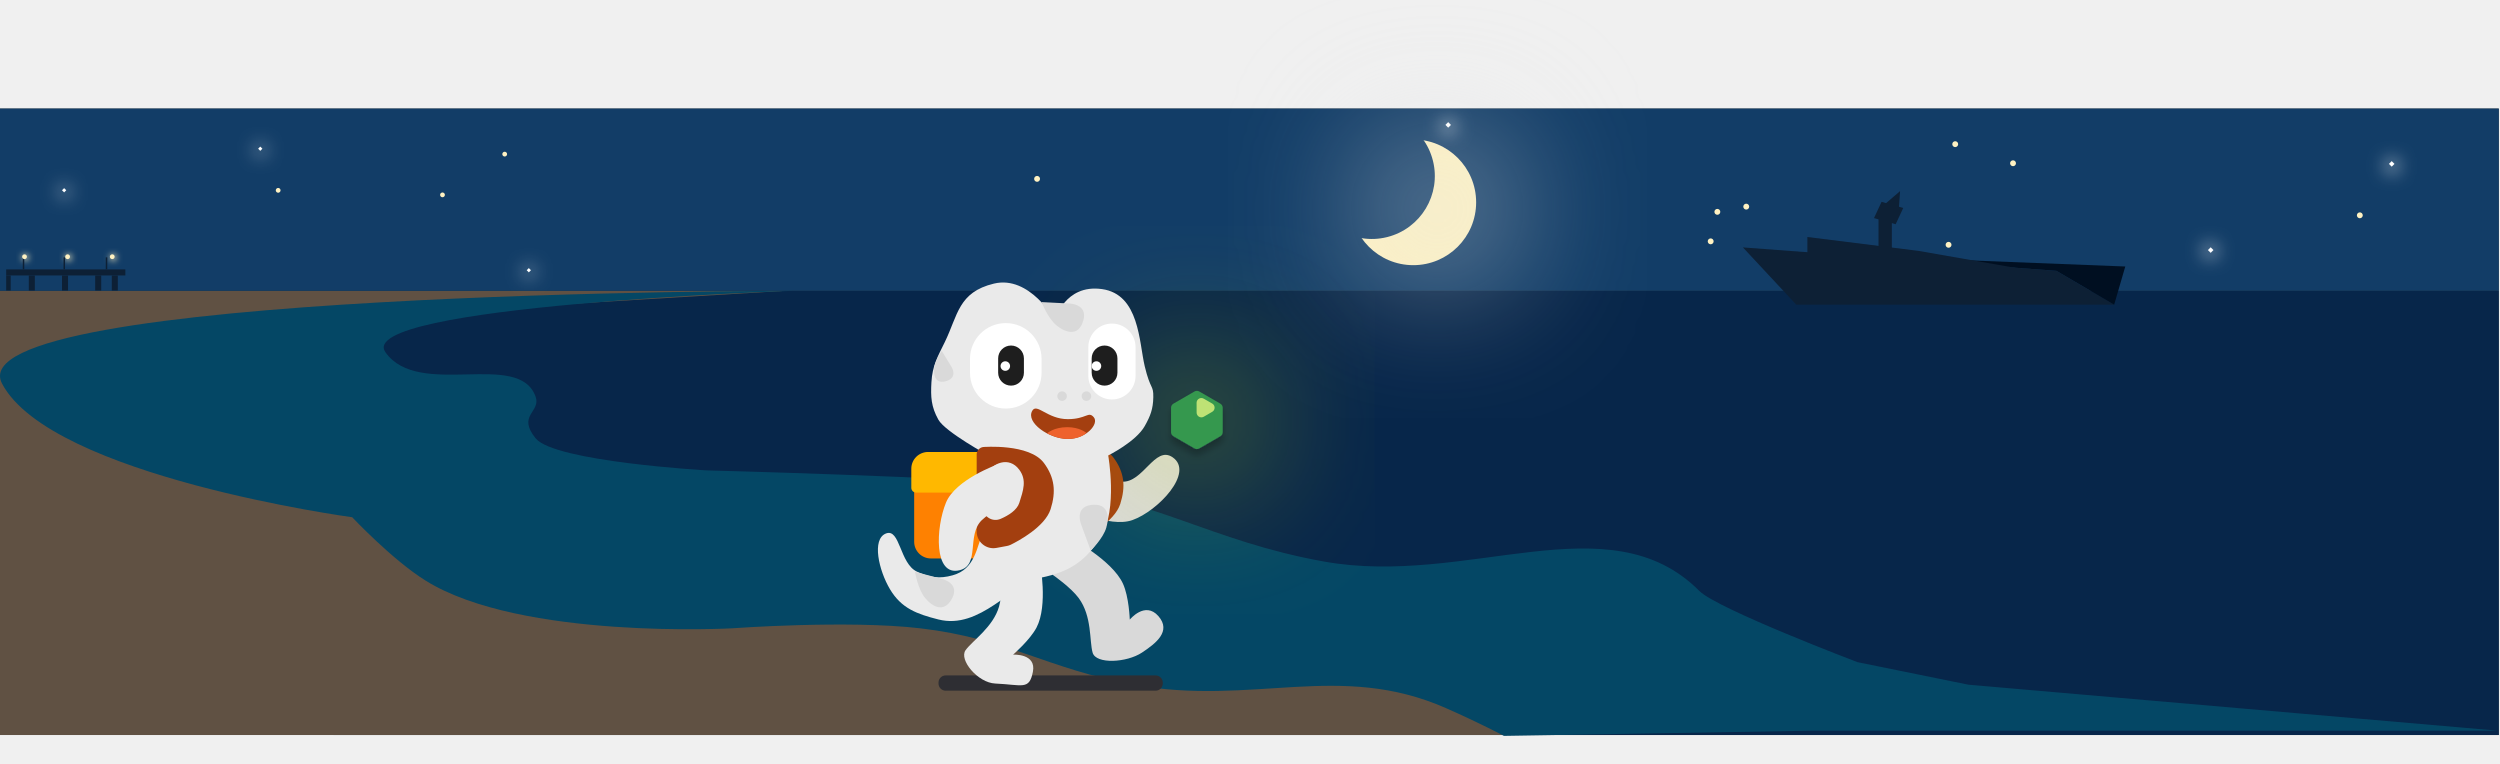
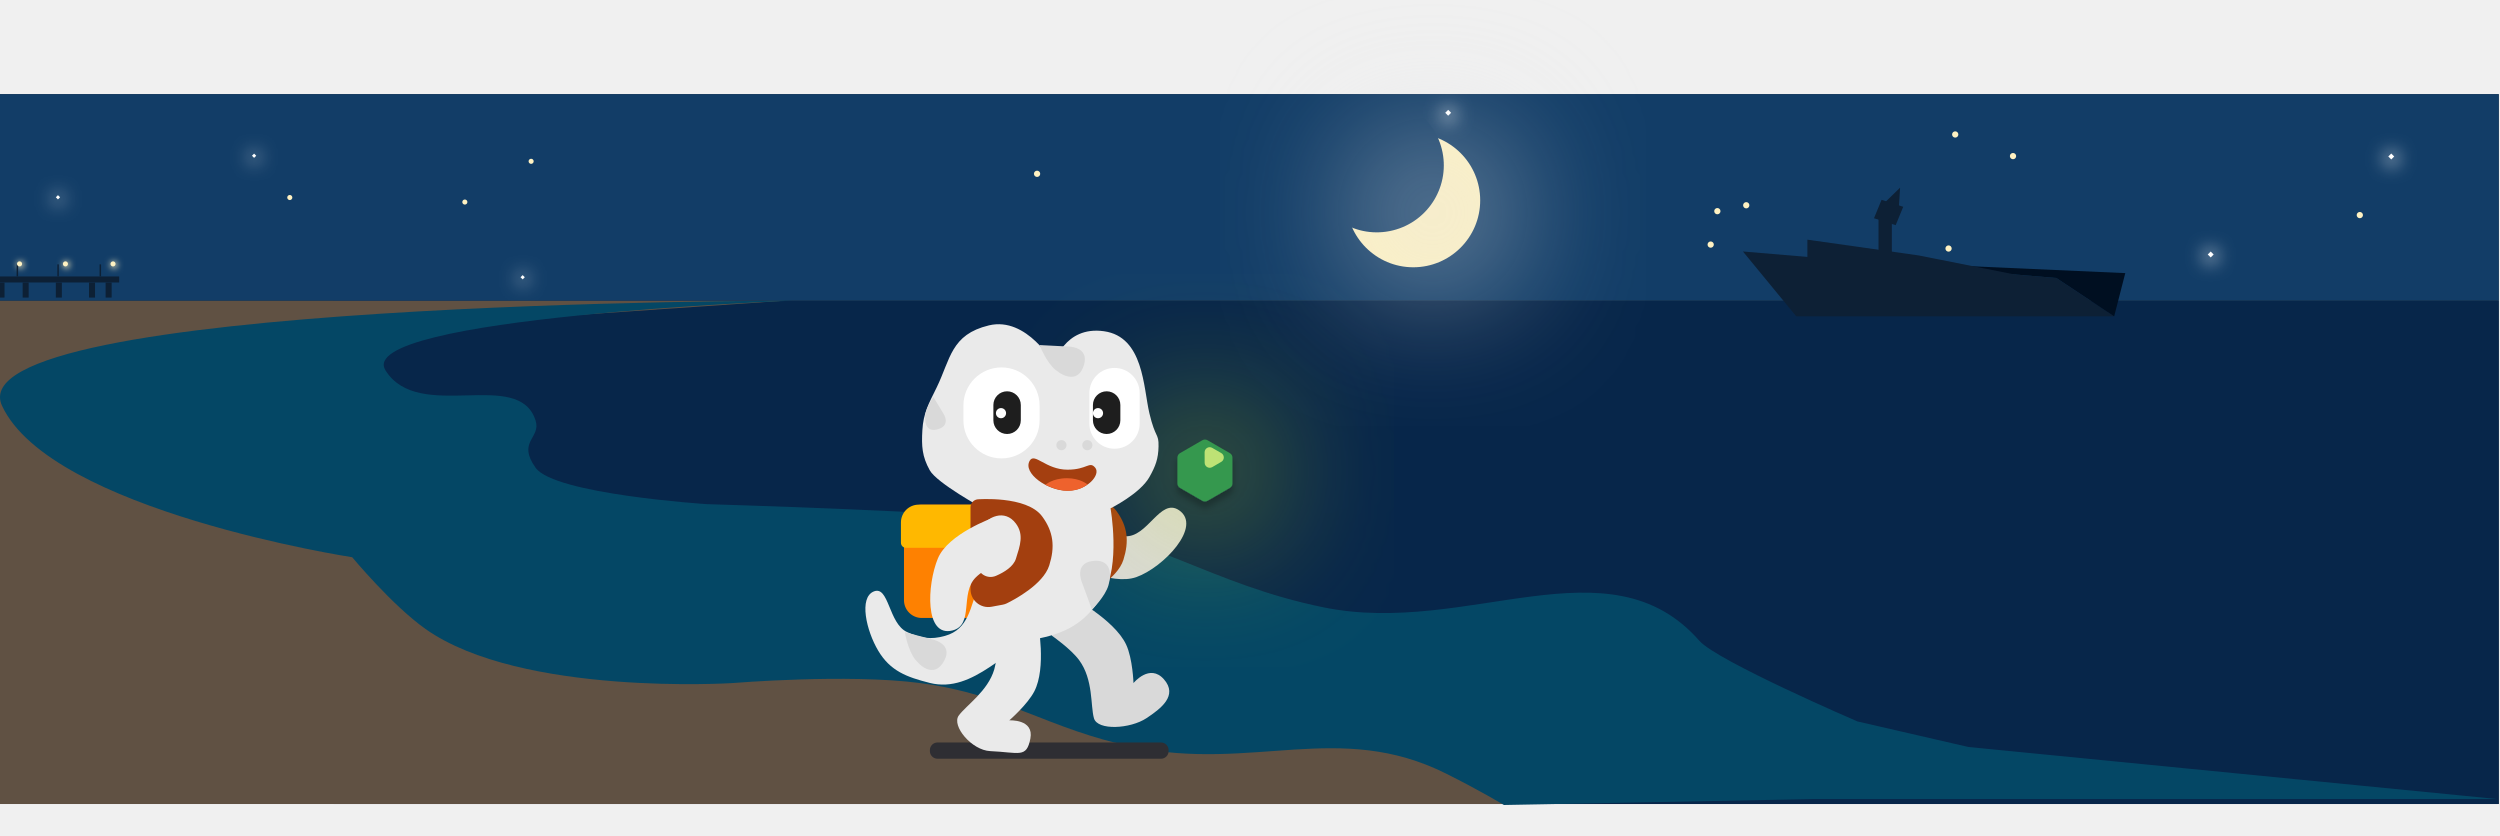
- <svg xmlns="http://www.w3.org/2000/svg" width="1657" height="506" viewBox="0 0 1657 506" fill="none">
-   <rect x="720.477" y="451.572" width="215.231" height="16" rx="8" fill="#F7F7F7" />
-   <rect y="71.975" width="1656.18" height="415.196" fill="#21282C" />
-   <rect x="221.02" y="192.738" width="1435.16" height="294.432" fill="#07264A" />
-   <path d="M0 192.738H520.873L235.756 209.99L291.011 310.626L1013.01 453.817L996.067 487.171H0V192.738Z" fill="#605143" />
-   <rect y="71.975" width="1656.18" height="120.763" fill="#123D67" />
+ <svg xmlns="http://www.w3.org/2000/svg" width="1657" height="554" viewBox="0 0 1657 554" fill="none">
+   <rect x="720.477" y="492.561" width="215.231" height="18.131" rx="9.065" fill="#F7F7F7" />
+   <rect y="62.41" width="1656.18" height="470.488" fill="#21282C" />
+   <rect x="221.02" y="199.258" width="1435.16" height="333.642" fill="#07264A" />
+   <path d="M0 199.258H520.873L235.756 218.807L291.011 332.845L1013.01 495.105L996.067 532.9H0V199.258Z" fill="#605143" />
+   <rect y="62.41" width="1656.18" height="136.845" fill="#123D67" />
  <g clip-path="url(#clip0_760_2776)">
-     <circle cx="334.516" cy="102.158" r="1.586" fill="#FFF2C2" />
-     <circle cx="184.371" cy="126.158" r="1.586" fill="#FFF2C2" />
+     <circle cx="352.032" cy="106.916" r="1.69" fill="#FFF2C2" />
+     <circle cx="192.069" cy="130.916" r="1.69" fill="#FFF2C2" />
    <g filter="url(#filter0_f_760_2776)">
-       <rect x="169.092" y="99.572" width="5" height="5" transform="rotate(-45 169.092 99.5723)" fill="white" />
+       <rect x="165" y="104.227" width="5" height="5" transform="rotate(-45 165 104.227)" fill="white" />
    </g>
-     <rect x="171.092" y="98.572" width="2" height="2" transform="rotate(-45 171.092 98.5723)" fill="white" />
+     <rect x="167" y="103.227" width="2" height="2" transform="rotate(-45 167 103.227)" fill="white" />
    <g filter="url(#filter1_f_760_2776)">
-       <rect x="39.092" y="127.107" width="5" height="5" transform="rotate(-45 39.0918 127.107)" fill="white" />
+       <rect x="35" y="131.762" width="5" height="5" transform="rotate(-45 35 131.762)" fill="white" />
    </g>
-     <rect x="41.092" y="126.107" width="2" height="2" transform="rotate(-45 41.0918 126.107)" fill="white" />
+     <rect x="37" y="130.762" width="2" height="2" transform="rotate(-45 37 130.762)" fill="white" />
    <g filter="url(#filter2_f_760_2776)">
-       <rect x="347.092" y="180.107" width="5" height="5" transform="rotate(-45 347.092 180.107)" fill="white" />
+       <rect x="343" y="184.762" width="5" height="5" transform="rotate(-45 343 184.762)" fill="white" />
    </g>
-     <rect x="349.092" y="179.107" width="2" height="2" transform="rotate(-45 349.092 179.107)" fill="white" />
-     <circle cx="293.279" cy="129.158" r="1.586" fill="#FFF2C2" />
-     <rect x="3.092" y="178.572" width="80" height="4" fill="#0D2035" />
-     <rect x="45.092" y="182.572" width="10" height="4" transform="rotate(90 45.0918 182.572)" fill="#0D2035" />
-     <rect x="78.092" y="182.572" width="10" height="4" transform="rotate(90 78.0918 182.572)" fill="#0D2035" />
-     <rect x="67.092" y="182.572" width="10" height="4" transform="rotate(90 67.0918 182.572)" fill="#0D2035" />
-     <rect x="23.092" y="182.572" width="10" height="4" transform="rotate(90 23.0918 182.572)" fill="#0D2035" />
-     <rect x="7.092" y="182.572" width="10" height="4" transform="rotate(90 7.0918 182.572)" fill="#0D2035" />
+     <rect x="345" y="183.762" width="2" height="2" transform="rotate(-45 345 183.762)" fill="white" />
+     <circle cx="308.098" cy="133.916" r="1.69" fill="#FFF2C2" />
+     <rect x="-1" y="183.227" width="80" height="4" fill="#0D2035" />
+     <rect x="41" y="187.227" width="10" height="4" transform="rotate(90 41 187.227)" fill="#0D2035" />
+     <rect x="74" y="187.227" width="10" height="4" transform="rotate(90 74 187.227)" fill="#0D2035" />
+     <rect x="63" y="187.227" width="10" height="4" transform="rotate(90 63 187.227)" fill="#0D2035" />
+     <rect x="19" y="187.227" width="10" height="4" transform="rotate(90 19 187.227)" fill="#0D2035" />
+     <rect x="3" y="187.227" width="10" height="4" transform="rotate(90 3 187.227)" fill="#0D2035" />
    <g filter="url(#filter3_f_760_2776)">
-       <circle cx="45.33" cy="170.687" r="2.115" fill="#FFF2C2" />
+       <circle cx="43.935" cy="175.48" r="2.253" fill="#FFF2C2" />
    </g>
-     <rect x="43.092" y="170.572" width="8" height="1" transform="rotate(90 43.0918 170.572)" fill="#0D2035" />
-     <circle cx="44.801" cy="170.158" r="1.586" fill="#FFF2C2" />
+     <rect x="39" y="175.227" width="8" height="1" transform="rotate(90 39 175.227)" fill="#0D2035" />
+     <circle cx="43.371" cy="174.916" r="1.69" fill="#FFF2C2" />
    <g filter="url(#filter4_f_760_2776)">
-       <circle cx="16.781" cy="170.687" r="2.115" fill="#FFF2C2" />
+       <circle cx="13.519" cy="175.48" r="2.253" fill="#FFF2C2" />
    </g>
-     <rect x="16.092" y="170.572" width="8" height="1" transform="rotate(90 16.0918 170.572)" fill="#0D2035" />
-     <circle cx="16.252" cy="170.158" r="1.586" fill="#FFF2C2" />
+     <rect x="12" y="175.227" width="8" height="1" transform="rotate(90 12 175.227)" fill="#0D2035" />
+     <circle cx="12.955" cy="174.916" r="1.69" fill="#FFF2C2" />
    <g filter="url(#filter5_f_760_2776)">
-       <circle cx="74.935" cy="170.687" r="2.115" fill="#FFF2C2" />
+       <circle cx="75.476" cy="175.48" r="2.253" fill="#FFF2C2" />
    </g>
-     <rect x="71.092" y="170.572" width="8" height="1" transform="rotate(90 71.0918 170.572)" fill="#0D2035" />
-     <circle cx="74.406" cy="170.158" r="1.586" fill="#FFF2C2" />
+     <rect x="67" y="175.227" width="8" height="1" transform="rotate(90 67 175.227)" fill="#0D2035" />
+     <circle cx="74.912" cy="174.916" r="1.69" fill="#FFF2C2" />
  </g>
  <g filter="url(#filter6_f_760_2776)">
-     <rect x="1460.21" y="166.363" width="6.509" height="6.509" transform="rotate(-45 1460.21 166.363)" fill="white" />
+     <rect x="1460.21" y="169.686" width="6.929" height="6.929" transform="rotate(-45 1460.21 169.686)" fill="white" />
  </g>
-   <rect x="1463.4" y="165.75" width="2.604" height="2.604" transform="rotate(-45 1463.4 165.75)" fill="white" />
+   <rect x="1463.29" y="168.674" width="2.772" height="2.772" transform="rotate(-45 1463.29 168.674)" fill="white" />
  <g filter="url(#filter7_f_760_2776)">
-     <rect x="1580.78" y="109.932" width="6.509" height="6.509" transform="rotate(-45 1580.78 109.932)" fill="white" />
+     <rect x="1580.18" y="105.107" width="6.929" height="6.929" transform="rotate(-45 1580.18 105.107)" fill="white" />
  </g>
-   <rect x="1583.38" y="108.627" width="2.604" height="2.604" transform="rotate(-45 1583.38 108.627)" fill="white" />
+   <rect x="1582.96" y="103.719" width="2.772" height="2.772" transform="rotate(-45 1582.96 103.719)" fill="white" />
  <g filter="url(#filter8_f_760_2776)">
-     <rect x="955.416" y="84.092" width="6.509" height="6.509" transform="rotate(-45 955.416 84.0918)" fill="white" />
+     <rect x="955.119" y="76.143" width="6.929" height="6.929" transform="rotate(-45 955.119 76.1426)" fill="white" />
  </g>
-   <rect x="958.02" y="82.789" width="2.604" height="2.604" transform="rotate(-45 958.02 82.7891)" fill="white" />
-   <ellipse cx="1564.09" cy="142.709" rx="1.953" ry="1.953" fill="#FFF2C2" />
-   <ellipse cx="1291.5" cy="162.259" rx="1.953" ry="1.953" fill="#FFF2C2" />
-   <ellipse cx="1334.23" cy="108.205" rx="1.953" ry="1.953" fill="#FFF2C2" />
-   <ellipse cx="1295.92" cy="95.552" rx="1.953" ry="1.953" fill="#FFF2C2" />
-   <ellipse cx="1157.41" cy="136.957" rx="1.953" ry="1.953" fill="#FFF2C2" />
-   <ellipse cx="1138.26" cy="140.408" rx="1.953" ry="1.953" fill="#FFF2C2" />
-   <ellipse cx="917.236" cy="133.507" rx="1.953" ry="1.953" fill="#FFF2C2" />
-   <ellipse cx="1133.84" cy="159.961" rx="1.953" ry="1.953" fill="#FFF2C2" />
-   <ellipse cx="936.728" cy="134.097" rx="41.658" ry="41.657" fill="#FFF2C2" />
-   <ellipse cx="909.27" cy="116.664" rx="41.725" ry="41.725" transform="rotate(-103.971 909.27 116.664)" fill="#123D67" />
+   <rect x="957.891" y="74.756" width="2.772" height="2.772" transform="rotate(-45 957.891 74.7559)" fill="white" />
+   <circle cx="1564.09" cy="142.565" r="2.079" fill="#FFF2C2" />
+   <circle cx="1291.5" cy="164.719" r="2.079" fill="#FFF2C2" />
+   <circle cx="1334.23" cy="103.465" r="2.079" fill="#FFF2C2" />
+   <circle cx="1295.92" cy="89.129" r="2.079" fill="#FFF2C2" />
+   <circle cx="1157.41" cy="136.047" r="2.079" fill="#FFF2C2" />
+   <circle cx="1138.26" cy="139.958" r="2.079" fill="#FFF2C2" />
+   <circle cx="917.235" cy="132.139" r="2.079" fill="#FFF2C2" />
+   <circle cx="1133.84" cy="162.116" r="2.079" fill="#FFF2C2" />
+   <circle cx="936.727" cy="132.806" r="44.345" fill="#FFF2C2" />
+   <ellipse cx="912.533" cy="109.578" rx="44.417" ry="44.417" transform="rotate(-103.971 912.533 109.578)" fill="#123D67" />
  <g filter="url(#filter9_f_760_2776)">
-     <ellipse cx="952.581" cy="138.423" rx="38.414" ry="38.414" transform="rotate(-103.971 952.581 138.423)" fill="#DFE2E6" fill-opacity="0.92" />
+     <ellipse cx="949.581" cy="140.902" rx="40.892" ry="40.892" transform="rotate(-103.971 949.581 140.902)" fill="#DFE2E6" fill-opacity="0.92" />
  </g>
-   <ellipse cx="687.375" cy="118.556" rx="1.953" ry="1.953" fill="#FFF2C2" />
-   <path d="M1155.2 163.984L1362.96 179.511L1401.27 201.939H1190.56L1155.2 163.984Z" fill="#0D2035" />
-   <path d="M1232.56 169.734L1408.64 176.635L1401.27 201.938L1362.96 179.51L1232.56 169.734Z" fill="#000F21" />
-   <path d="M1197.93 157.084L1271.61 166.285L1343.81 178.936H1197.93V157.084Z" fill="#0D2035" />
-   <rect x="1245.08" y="138.682" width="8.841" height="29.903" fill="#0D2035" />
-   <rect width="14.928" height="11.883" transform="matrix(0.962045 0.272892 -0.422071 0.906563 1247.1 133.773)" fill="#0D2035" />
-   <path d="M1259.38 126.653L1258.55 138.536L1249.13 135.466L1259.38 126.653Z" fill="#0D2035" />
-   <path d="M1304.65 453.817L1655.45 484.295H1200.88L996.804 487.746C996.804 487.746 980.934 479.276 958.383 469.344C887.647 438.188 830.439 468.277 751.36 453.817C694.576 443.434 667.587 423.163 609.906 416.438C561.816 410.831 485.398 416.438 485.398 416.438C485.398 416.438 345.309 424.269 282.058 384.809C259.94 371.011 233.434 342.83 233.434 342.83C233.434 342.83 33.779 315.802 1.362 254.27C-31.055 192.738 525.918 192.738 525.918 192.738C525.918 192.738 233.434 202.514 255.536 233.568C277.638 264.621 343.859 231.674 354.995 262.896C358.7 273.281 342.471 274.972 354.995 290.499C367.52 306.026 468.453 311.776 468.453 311.776C468.453 311.776 634.786 316.106 687.264 321.552C765.009 329.621 800.925 358.377 877.342 372.158C972.571 389.332 1066.43 331.447 1126.36 391.71C1138.13 403.548 1231.09 438.865 1231.09 438.865L1304.65 453.817Z" fill="#044765" />
+   <circle cx="687.374" cy="115.198" r="2.079" fill="#FFF2C2" />
+   <path d="M1155.2 166.674L1362.96 184.268L1401.27 209.682H1190.56L1155.2 166.674Z" fill="#0D2035" />
+   <path d="M1232.56 173.191L1408.64 181.011L1401.27 209.684L1362.96 184.269L1232.56 173.191Z" fill="#000F21" />
+   <path d="M1197.93 158.855L1271.61 169.282L1343.81 183.618H1197.93V158.855Z" fill="#0D2035" />
+   <rect x="1245.08" y="138.004" width="8.841" height="33.886" fill="#0D2035" />
+   <rect width="15.086" height="13.198" transform="matrix(0.952027 0.306013 -0.380033 0.924973 1247.1 132.439)" fill="#0D2035" />
+   <path d="M1259.38 124.372L1258.55 137.837L1249.13 134.358L1259.38 124.372Z" fill="#0D2035" />
+   <path d="M1304.65 495.105L1655.45 529.642H1200.88L996.804 533.552C996.804 533.552 980.934 523.955 958.383 512.699C887.647 477.395 830.439 511.491 751.36 495.105C694.576 483.339 667.587 460.369 609.906 452.748C561.816 446.394 485.398 452.748 485.398 452.748C485.398 452.748 345.309 461.621 282.058 416.907C259.94 401.271 233.434 369.337 233.434 369.337C233.434 369.337 33.779 338.71 1.362 268.984C-31.055 199.258 525.918 199.258 525.918 199.258C525.918 199.258 233.434 210.336 255.536 245.525C277.638 280.713 343.859 243.379 354.995 278.758C358.7 290.526 342.471 292.443 354.995 310.037C367.52 327.632 468.453 334.148 468.453 334.148C468.453 334.148 634.786 339.055 687.264 345.226C765.009 354.369 800.925 386.955 877.342 402.571C972.571 422.032 1066.43 356.438 1126.36 424.727C1138.13 438.141 1231.09 478.162 1231.09 478.162L1304.65 495.105Z" fill="#044765" />
  <g clip-path="url(#clip1_760_2776)">
-     <path d="M765.935 447.666H626.787C624.167 447.666 622.043 449.791 622.043 452.412V453.045C622.043 455.667 624.167 457.792 626.787 457.792H765.935C768.555 457.792 770.679 455.667 770.679 453.045V452.412C770.679 449.791 768.555 447.666 765.935 447.666Z" fill="#2E2E33" />
-     <path d="M750.592 344.705C734.906 350.261 708.871 336.057 708.871 336.057C708.871 336.057 706.573 328.018 708.349 323.403C710.846 316.915 722.927 313.196 722.927 313.196C722.927 313.196 735.175 318.722 743.554 319.261C757.644 320.167 765.467 295.101 777.145 303.041C791.906 313.078 767.415 338.746 750.592 344.705Z" fill="#D9D9D9" />
-     <path d="M693.514 297.759C693.514 295.278 695.33 293.172 697.783 292.808C697.783 292.808 728.429 290.308 738.104 303.408C745.261 313.099 746.166 322.455 742.532 333.943C738.79 345.77 720.868 355.225 716.053 357.583C715.257 357.973 714.42 358.231 713.548 358.393L706.598 359.681C699.793 360.942 693.514 355.716 693.514 348.791V297.759Z" fill="#A33F0F" />
-     <path d="M699.366 311.129C703.843 303.501 714.886 298.572 721.771 307.878C726.865 314.762 724.358 321.637 721.771 329.798C720.234 334.648 714.66 338.123 709.456 340.388C704.007 342.76 698.189 339.16 697.42 333.264C696.472 325.984 696.137 316.629 699.366 311.129Z" fill="#EAEAEA" />
-     <path d="M605.914 310.655C605.914 304.538 610.87 299.58 616.983 299.58H671.693V359.068C671.693 365.184 666.738 370.143 660.625 370.143H616.983C610.87 370.143 605.914 365.184 605.914 359.068V310.655Z" fill="#FE8101" />
-     <path d="M647.976 323.312C647.976 325.06 646.56 326.476 644.813 326.476H607.18C605.433 326.476 604.018 325.06 604.018 323.312V310.655C604.018 304.538 608.973 299.58 615.086 299.58H647.976V323.312Z" fill="#FFB800" />
+     <path d="M769.504 492.111H621.38C618.591 492.111 616.33 494.373 616.33 497.164V497.838C616.33 500.628 618.591 502.89 621.38 502.89H769.504C772.293 502.89 774.553 500.628 774.553 497.838V497.164C774.553 494.373 772.293 492.111 769.504 492.111Z" fill="#2E2E33" />
+     <path d="M753.171 382.509C736.474 388.423 708.759 373.303 708.759 373.303C708.759 373.303 706.313 364.746 708.203 359.832C710.861 352.926 723.722 348.967 723.722 348.967C723.722 348.967 736.759 354.85 745.678 355.423C760.678 356.388 769.006 329.704 781.437 338.157C797.15 348.841 771.079 376.165 753.171 382.509Z" fill="#D9D9D9" />
+     <path d="M692.412 332.536C692.412 329.895 694.346 327.653 696.957 327.266C696.957 327.266 729.58 324.604 739.879 338.55C747.497 348.866 748.461 358.826 744.592 371.054C740.609 383.644 721.531 393.709 716.406 396.219C715.558 396.634 714.667 396.909 713.739 397.081L706.34 398.452C699.097 399.794 692.412 394.231 692.412 386.86V332.536Z" fill="#A33F0F" />
+     <path d="M698.641 346.768C703.407 338.648 715.162 333.4 722.492 343.307C727.914 350.635 725.245 357.954 722.492 366.641C720.856 371.804 714.922 375.503 709.382 377.914C703.581 380.44 697.388 376.607 696.57 370.33C695.56 362.581 695.204 352.623 698.641 346.768Z" fill="#EAEAEA" />
+     <path d="M599.162 346.262C599.162 339.751 604.437 334.473 610.945 334.473H669.184V397.798C669.184 404.309 663.909 409.587 657.402 409.587H610.945C604.437 409.587 599.162 404.309 599.162 397.798V346.262Z" fill="#FE8101" />
+     <path d="M643.936 359.735C643.936 361.596 642.429 363.104 640.57 363.104H600.509C598.65 363.104 597.143 361.596 597.143 359.735V346.262C597.143 339.751 602.418 334.473 608.925 334.473H643.936V359.735Z" fill="#FFB800" />
    <g filter="url(#filter10_f_760_2776)">
-       <path d="M766.086 271.915C768.381 262.146 775.71 254.345 785.312 251.449C794.915 248.554 805.332 251.004 812.64 257.877C819.948 264.75 823.035 275.002 820.74 284.77C818.445 294.539 811.116 302.341 801.513 305.236C791.911 308.132 781.493 305.682 774.186 298.809C766.878 291.936 763.79 281.684 766.086 271.915Z" fill="#D0E60A" />
+       <path d="M769.665 305.025C772.108 294.626 779.91 286.322 790.132 283.239C800.354 280.157 811.443 282.765 819.222 290.081C827.001 297.398 830.288 308.311 827.845 318.71C825.402 329.109 817.6 337.413 807.378 340.496C797.156 343.578 786.067 340.97 778.288 333.654C770.509 326.337 767.222 315.424 769.665 305.025Z" fill="#D0E60A" />
    </g>
    <g filter="url(#filter11_d_760_2776)">
-       <path d="M791.708 259.475C792.687 258.909 793.892 258.909 794.871 259.475L808.826 267.536C809.804 268.101 810.407 269.146 810.407 270.276V286.399C810.407 287.53 809.804 288.574 808.826 289.139L794.871 297.201C793.892 297.766 792.687 297.766 791.708 297.201L777.753 289.139C776.775 288.574 776.172 287.53 776.172 286.399V270.276C776.172 269.146 776.775 268.101 777.753 267.536L791.708 259.475Z" fill="#35984E" />
+       <path d="M796.941 291.779C797.982 291.178 799.266 291.178 800.307 291.779L815.162 300.361C816.204 300.962 816.846 302.074 816.846 303.278V320.441C816.846 321.644 816.204 322.756 815.162 323.358L800.307 331.939C799.266 332.541 797.982 332.541 796.941 331.939L782.086 323.358C781.044 322.756 780.402 321.644 780.402 320.441V303.278C780.402 302.074 781.044 300.962 782.086 300.361L796.941 291.779Z" fill="#35984E" />
    </g>
-     <path d="M797.87 276.202C795.766 277.427 793.126 275.914 793.117 273.478L793.094 266.991C793.085 264.555 795.715 263.023 797.828 264.234L803.454 267.457C805.567 268.668 805.578 271.712 803.474 272.938L797.87 276.202Z" fill="#BEE275" />
-     <path d="M744.265 386.785C736.984 371.052 709.377 356.5 709.377 356.5C709.377 356.5 700.678 359.086 697.696 363.179C693.505 368.932 698.03 381.203 698.03 381.203C698.03 381.203 709.841 389.402 715.003 396.453C723.903 408.61 721.971 424.842 724.195 432.595C726.419 440.348 746.763 439.266 756.92 432.52C765.906 426.551 776.652 418.473 767.778 408.349C758.903 398.225 748.812 410.682 748.812 410.682C748.812 410.682 748.333 395.574 744.265 386.785Z" fill="#D9D9D9" />
-     <path d="M687.041 415.883C694.723 401.116 689.349 373.315 689.349 373.315C689.349 373.315 682.17 369.038 677.256 369.576C670.349 370.333 663.668 381.069 663.668 381.069C663.668 381.069 664.456 394.196 662.149 402.1C658.17 415.729 644.597 424.567 639.996 430.92C635.396 437.271 648.084 452.542 659.619 453.045C677.702 453.836 682.163 457.633 684.602 445.293C687.041 432.952 671.478 433.901 671.478 433.901C671.478 433.901 682.749 424.133 687.041 415.883Z" fill="#EAEAEA" />
-     <path d="M617.355 253.311C617.97 242.387 621.399 236.557 626.21 226.731C634.907 208.971 635.065 193.665 658.783 187.969C682.502 182.274 699.263 212.176 699.263 212.176C699.263 212.176 705.588 188.128 730.413 191.608C755.238 195.089 754.922 226.731 758.717 242.711C762.512 258.69 764.568 254.946 764.41 263.279C764.261 271.077 762.538 275.623 758.717 282.422C752.904 292.768 734.524 301.882 734.524 301.882C734.524 301.882 740.897 337.495 729.939 355.358C720.02 371.527 709.383 378.932 689.934 382.887C670.484 386.843 649.73 417.622 621.941 410.574C607.607 406.94 597.394 403.201 589.842 390.482C582.474 378.072 577.666 357.415 587.154 353.618C596.641 349.821 596.242 373.647 607.868 378.932C616.287 382.759 622.523 383.799 631.428 381.305C646.247 377.155 647.203 363.533 652.56 349.099C659.073 331.549 659.043 321.096 655.146 301.882C655.146 301.882 626.414 286.212 621.941 278.151C617.156 269.526 616.801 263.16 617.355 253.311Z" fill="#EAEAEA" />
-     <path d="M690.352 200.223L708.694 201.172C708.694 201.172 721.186 201.33 718.023 212.405C714.861 223.48 706.164 220.474 700.313 215.727C694.463 210.981 690.352 200.223 690.352 200.223Z" fill="#D9D9D9" />
-     <path d="M624.208 232.58L630.532 242.973C630.532 242.973 635.115 249.861 627.649 252.438C620.184 255.016 618.635 249.094 619.139 244.052C619.643 239.009 624.208 232.58 624.208 232.58Z" fill="#D9D9D9" />
-     <path d="M606.459 379.002L624.224 383.667C624.224 383.667 636.422 386.366 631.073 396.565C625.724 406.764 617.82 402.05 613.058 396.211C608.295 390.372 606.459 379.002 606.459 379.002Z" fill="#D9D9D9" />
-     <path d="M730.515 259.552C730.515 265.056 726.055 269.519 720.554 269.519C715.052 269.519 710.592 265.056 710.592 259.552C710.592 254.047 712.047 245.312 717.549 245.312C723.051 245.312 730.515 254.047 730.515 259.552Z" fill="#EAEAEA" />
-     <path d="M722.941 364.928L716.6 347.681C716.6 347.681 711.833 336.127 723.253 334.681C734.674 333.235 735.332 342.418 733.271 349.666C731.211 356.915 722.941 364.928 722.941 364.928Z" fill="#D9D9D9" />
-     <path d="M703.952 265.721C705.698 265.721 707.114 264.304 707.114 262.557C707.114 260.809 705.698 259.393 703.952 259.393C702.205 259.393 700.789 260.809 700.789 262.557C700.789 264.304 702.205 265.721 703.952 265.721Z" fill="#D9D9D9" />
-     <path d="M720.078 265.721C721.825 265.721 723.241 264.304 723.241 262.557C723.241 260.809 721.825 259.393 720.078 259.393C718.332 259.393 716.916 260.809 716.916 262.557C716.916 264.304 718.332 265.721 720.078 265.721Z" fill="#D9D9D9" />
-     <path d="M724.96 276.547C728.597 280.819 720.125 290.944 707.724 290.944C695.324 290.944 679.737 280.027 684.164 272.275C687.236 266.896 694.126 277.812 707.724 277.812C720.125 277.812 721.323 272.275 724.96 276.547Z" fill="#A43F10" />
-     <path d="M720.079 286.922C720.079 286.922 716.284 290.944 707.724 290.944C700.946 290.944 693.988 287.239 693.988 287.239C693.988 287.239 698.348 283.125 707.429 283.125C715.651 283.125 720.079 286.922 720.079 286.922Z" fill="#EE622D" />
-     <path d="M647.342 301.242C647.342 298.761 649.158 296.654 651.611 296.29C651.611 296.29 682.258 293.79 691.932 306.891C699.089 316.582 699.994 325.938 696.36 337.426C692.618 349.253 674.696 358.708 669.881 361.065C669.085 361.455 668.248 361.714 667.377 361.875L660.426 363.163C653.621 364.424 647.342 359.198 647.342 352.274V301.242Z" fill="#A33F0F" />
-     <path d="M653.194 314.609C657.672 306.981 668.714 302.052 675.6 311.358C680.693 318.243 678.186 325.118 675.6 333.279C674.063 338.128 668.488 341.603 663.285 343.869C657.835 346.241 652.017 342.641 651.249 336.744C650.3 329.464 649.966 320.11 653.194 314.609Z" fill="#EAEAEA" />
-     <path d="M626.999 333.122C633.33 317.725 661.276 307.801 661.276 307.801C661.276 307.801 668.793 311.453 671.044 315.856C674.207 322.046 668.914 333.531 668.914 333.531C668.914 333.531 656.628 338.971 650.636 344.855C640.559 354.751 649.729 374.541 636.026 377.945C618.705 382.248 620.209 349.635 626.999 333.122Z" fill="#EAEAEA" />
-     <path d="M690.353 237.876C690.353 224.77 679.734 214.145 666.634 214.145C653.535 214.145 642.916 224.77 642.916 237.876V247.053C642.916 260.16 653.535 270.785 666.634 270.785C679.734 270.785 690.353 260.16 690.353 247.053V237.876Z" fill="white" />
-     <path d="M678.652 237.561C678.652 232.843 674.829 229.018 670.113 229.018C665.397 229.018 661.574 232.843 661.574 237.561V247.054C661.574 251.772 665.397 255.597 670.113 255.597C674.829 255.597 678.652 251.772 678.652 247.054V237.561Z" fill="#1E1E1E" />
-     <path d="M666.317 245.787C668.063 245.787 669.479 244.371 669.479 242.623C669.479 240.876 668.063 239.459 666.317 239.459C664.57 239.459 663.154 240.876 663.154 242.623C663.154 244.371 664.57 245.787 666.317 245.787Z" fill="white" />
-     <path d="M752.652 230.124C752.652 221.474 745.643 214.461 736.998 214.461C728.352 214.461 721.344 221.474 721.344 230.124V249.109C721.344 257.76 728.352 264.773 736.998 264.773C745.643 264.773 752.652 257.76 752.652 249.109V230.124Z" fill="white" />
-     <path d="M740.636 237.561C740.636 232.843 736.813 229.018 732.097 229.018C727.381 229.018 723.559 232.843 723.559 237.561V247.054C723.559 251.772 727.381 255.597 732.097 255.597C736.813 255.597 740.636 251.772 740.636 247.054V237.561Z" fill="#1E1E1E" />
-     <path d="M726.721 245.787C728.468 245.787 729.884 244.371 729.884 242.623C729.884 240.876 728.468 239.459 726.721 239.459C724.974 239.459 723.559 240.876 723.559 242.623C723.559 244.371 724.974 245.787 726.721 245.787Z" fill="white" />
+     <path d="M803.501 309.587C801.261 310.891 798.45 309.281 798.441 306.688L798.416 299.782C798.407 297.189 801.206 295.558 803.455 296.847L809.445 300.278C811.694 301.567 811.705 304.808 809.466 306.112L803.501 309.587Z" fill="#BEE275" />
+     <path d="M746.437 427.303C738.686 410.555 709.298 395.064 709.298 395.064C709.298 395.064 700.038 397.818 696.863 402.175C692.402 408.299 697.22 421.361 697.22 421.361C697.22 421.361 709.792 430.089 715.287 437.595C724.761 450.536 722.704 467.815 725.072 476.068C727.44 484.321 749.095 483.169 759.907 475.988C769.473 469.634 780.913 461.035 771.466 450.258C762.019 439.481 751.277 452.742 751.277 452.742C751.277 452.742 750.767 436.659 746.437 427.303Z" fill="#D9D9D9" />
+     <path d="M685.521 458.28C693.699 442.559 687.978 412.966 687.978 412.966C687.978 412.966 680.335 408.413 675.104 408.985C667.752 409.791 660.64 421.219 660.64 421.219C660.64 421.219 661.479 435.194 659.023 443.608C654.787 458.116 640.339 467.523 635.442 474.287C630.544 481.047 644.051 497.303 656.33 497.838C675.58 498.68 680.329 502.722 682.925 489.586C685.521 476.449 668.954 477.46 668.954 477.46C668.954 477.46 680.952 467.061 685.521 458.28Z" fill="#EAEAEA" />
+     <path d="M611.341 285.221C611.995 273.592 615.645 267.386 620.767 256.927C630.025 238.021 630.193 221.727 655.441 215.664C680.69 209.601 698.532 241.432 698.532 241.432C698.532 241.432 705.265 215.833 731.692 219.538C758.118 223.243 757.782 256.927 761.821 273.937C765.861 290.947 768.05 286.961 767.881 295.831C767.723 304.133 765.888 308.972 761.821 316.21C755.633 327.223 736.068 336.925 736.068 336.925C736.068 336.925 742.852 374.835 731.187 393.851C720.628 411.063 709.305 418.945 688.601 423.155C667.897 427.366 645.804 460.13 616.222 452.629C600.964 448.759 590.092 444.78 582.053 431.24C574.209 418.029 569.092 396.04 579.191 391.998C589.29 387.956 588.866 413.319 601.241 418.945C610.204 423.019 616.842 424.126 626.321 421.471C642.096 417.054 643.114 402.553 648.816 387.188C655.75 368.506 655.718 357.378 651.57 336.925C651.57 336.925 620.984 320.245 616.222 311.663C611.128 302.482 610.751 295.705 611.341 285.221Z" fill="#EAEAEA" />
+     <path d="M689.047 228.705L708.572 229.716C708.572 229.716 721.87 229.884 718.503 241.673C715.137 253.463 705.879 250.263 699.651 245.21C693.423 240.158 689.047 228.705 689.047 228.705Z" fill="#D9D9D9" />
+     <path d="M618.635 263.152L625.366 274.215C625.366 274.215 630.245 281.548 622.298 284.292C614.35 287.035 612.702 280.732 613.239 275.364C613.775 269.996 618.635 263.152 618.635 263.152Z" fill="#D9D9D9" />
+     <path d="M599.742 419.018L618.653 423.984C618.653 423.984 631.638 426.857 625.944 437.714C620.25 448.57 611.837 443.552 606.767 437.337C601.697 431.121 599.742 419.018 599.742 419.018Z" fill="#D9D9D9" />
+     <path d="M731.8 291.863C731.8 297.723 727.053 302.473 721.196 302.473C715.34 302.473 710.592 297.723 710.592 291.863C710.592 286.003 712.141 276.705 717.998 276.705C723.855 276.705 731.8 286.003 731.8 291.863Z" fill="#EAEAEA" />
+     <path d="M723.736 404.036L716.986 385.676C716.986 385.676 711.911 373.377 724.069 371.837C736.226 370.298 736.926 380.073 734.732 387.789C732.539 395.506 723.736 404.036 723.736 404.036Z" fill="#D9D9D9" />
+     <path d="M703.523 298.43C705.382 298.43 706.889 296.922 706.889 295.062C706.889 293.201 705.382 291.693 703.523 291.693C701.663 291.693 700.156 293.201 700.156 295.062C700.156 296.922 701.663 298.43 703.523 298.43Z" fill="#D9D9D9" />
+     <path d="M720.691 298.43C722.55 298.43 724.057 296.922 724.057 295.062C724.057 293.201 722.55 291.693 720.691 291.693C718.831 291.693 717.324 293.201 717.324 295.062C717.324 296.922 718.831 298.43 720.691 298.43Z" fill="#D9D9D9" />
+     <path d="M725.887 309.954C729.758 314.501 720.74 325.28 707.54 325.28C694.339 325.28 677.747 313.659 682.46 305.406C685.73 299.68 693.064 311.301 707.54 311.301C720.74 311.301 722.016 305.406 725.887 309.954Z" fill="#A43F10" />
+     <path d="M720.691 320.999C720.691 320.999 716.651 325.28 707.539 325.28C700.324 325.28 692.918 321.336 692.918 321.336C692.918 321.336 697.559 316.957 707.225 316.957C715.978 316.957 720.691 320.999 720.691 320.999Z" fill="#EE622D" />
+     <path d="M643.262 336.241C643.262 333.6 645.195 331.358 647.806 330.971C647.806 330.971 680.43 328.309 690.729 342.255C698.347 352.571 699.31 362.531 695.442 374.759C691.459 387.349 672.381 397.414 667.255 399.924C666.408 400.339 665.516 400.614 664.589 400.786L657.19 402.157C649.946 403.499 643.262 397.936 643.262 390.565V336.241Z" fill="#A33F0F" />
+     <path d="M649.491 350.473C654.257 342.353 666.012 337.105 673.341 347.012C678.763 354.34 676.095 361.659 673.341 370.346C671.705 375.509 665.771 379.208 660.232 381.619C654.431 384.145 648.238 380.312 647.42 374.036C646.41 366.286 646.054 356.328 649.491 350.473Z" fill="#EAEAEA" />
+     <path d="M621.607 370.179C628.345 353.789 658.095 343.225 658.095 343.225C658.095 343.225 666.096 347.112 668.492 351.799C671.86 358.389 666.225 370.614 666.225 370.614C666.225 370.614 653.146 376.405 646.768 382.669C636.041 393.203 645.803 414.27 631.215 417.894C612.778 422.474 614.379 387.758 621.607 370.179Z" fill="#EAEAEA" />
+     <path d="M689.046 268.79C689.046 254.838 677.742 243.527 663.797 243.527C649.853 243.527 638.549 254.838 638.549 268.79V278.558C638.549 292.511 649.853 303.821 663.797 303.821C677.742 303.821 689.046 292.511 689.046 278.558V268.79Z" fill="white" />
+     <path d="M676.591 268.452C676.591 263.429 672.521 259.357 667.502 259.357C662.482 259.357 658.412 263.429 658.412 268.452V278.557C658.412 283.58 662.482 287.652 667.502 287.652C672.521 287.652 676.591 283.58 676.591 278.557V268.452Z" fill="#1E1E1E" />
+     <path d="M663.46 277.211C665.319 277.211 666.827 275.703 666.827 273.843C666.827 271.983 665.319 270.475 663.46 270.475C661.601 270.475 660.094 271.983 660.094 273.843C660.094 275.703 661.601 277.211 663.46 277.211Z" fill="white" />
+     <path d="M755.365 260.537C755.365 251.328 747.904 243.863 738.701 243.863C729.498 243.863 722.037 251.328 722.037 260.537V280.747C722.037 289.955 729.498 297.42 738.701 297.42C747.904 297.42 755.365 289.955 755.365 280.747V260.537Z" fill="white" />
+     <path d="M742.573 268.452C742.573 263.429 738.504 259.357 733.484 259.357C728.464 259.357 724.395 263.429 724.395 268.452V278.557C724.395 283.58 728.464 287.652 733.484 287.652C738.504 287.652 742.573 283.58 742.573 278.557V268.452Z" fill="#1E1E1E" />
+     <path d="M727.761 277.211C729.62 277.211 731.127 275.703 731.127 273.843C731.127 271.983 729.62 270.475 727.761 270.475C725.902 270.475 724.395 271.983 724.395 273.843C724.395 275.703 725.902 277.211 727.761 277.211Z" fill="white" />
  </g>
  <defs>
-     <filter id="filter0_f_760_2776" x="157.092" y="84.037" width="31.07" height="31.07" filterUnits="userSpaceOnUse" color-interpolation-filters="sRGB">
+     <filter id="filter0_f_760_2776" x="153" y="88.691" width="31.07" height="31.07" filterUnits="userSpaceOnUse" color-interpolation-filters="sRGB">
      <feFlood flood-opacity="0" result="BackgroundImageFix" />
      <feBlend mode="normal" in="SourceGraphic" in2="BackgroundImageFix" result="shape" />
      <feGaussianBlur stdDeviation="6" result="effect1_foregroundBlur_760_2776" />
    </filter>
-     <filter id="filter1_f_760_2776" x="27.092" y="111.572" width="31.07" height="31.07" filterUnits="userSpaceOnUse" color-interpolation-filters="sRGB">
+     <filter id="filter1_f_760_2776" x="23" y="116.227" width="31.07" height="31.07" filterUnits="userSpaceOnUse" color-interpolation-filters="sRGB">
      <feFlood flood-opacity="0" result="BackgroundImageFix" />
      <feBlend mode="normal" in="SourceGraphic" in2="BackgroundImageFix" result="shape" />
      <feGaussianBlur stdDeviation="6" result="effect1_foregroundBlur_760_2776" />
    </filter>
-     <filter id="filter2_f_760_2776" x="335.092" y="164.572" width="31.07" height="31.07" filterUnits="userSpaceOnUse" color-interpolation-filters="sRGB">
+     <filter id="filter2_f_760_2776" x="331" y="169.227" width="31.07" height="31.07" filterUnits="userSpaceOnUse" color-interpolation-filters="sRGB">
      <feFlood flood-opacity="0" result="BackgroundImageFix" />
      <feBlend mode="normal" in="SourceGraphic" in2="BackgroundImageFix" result="shape" />
      <feGaussianBlur stdDeviation="6" result="effect1_foregroundBlur_760_2776" />
    </filter>
-     <filter id="filter3_f_760_2776" x="39.215" y="164.572" width="12.229" height="12.229" filterUnits="userSpaceOnUse" color-interpolation-filters="sRGB">
+     <filter id="filter3_f_760_2776" x="37.682" y="169.227" width="12.506" height="12.506" filterUnits="userSpaceOnUse" color-interpolation-filters="sRGB">
      <feFlood flood-opacity="0" result="BackgroundImageFix" />
      <feBlend mode="normal" in="SourceGraphic" in2="BackgroundImageFix" result="shape" />
      <feGaussianBlur stdDeviation="2" result="effect1_foregroundBlur_760_2776" />
    </filter>
-     <filter id="filter4_f_760_2776" x="10.666" y="164.572" width="12.229" height="12.229" filterUnits="userSpaceOnUse" color-interpolation-filters="sRGB">
+     <filter id="filter4_f_760_2776" x="7.266" y="169.227" width="12.506" height="12.506" filterUnits="userSpaceOnUse" color-interpolation-filters="sRGB">
      <feFlood flood-opacity="0" result="BackgroundImageFix" />
      <feBlend mode="normal" in="SourceGraphic" in2="BackgroundImageFix" result="shape" />
      <feGaussianBlur stdDeviation="2" result="effect1_foregroundBlur_760_2776" />
    </filter>
-     <filter id="filter5_f_760_2776" x="68.82" y="164.572" width="12.229" height="12.229" filterUnits="userSpaceOnUse" color-interpolation-filters="sRGB">
+     <filter id="filter5_f_760_2776" x="69.223" y="169.227" width="12.506" height="12.506" filterUnits="userSpaceOnUse" color-interpolation-filters="sRGB">
      <feFlood flood-opacity="0" result="BackgroundImageFix" />
      <feBlend mode="normal" in="SourceGraphic" in2="BackgroundImageFix" result="shape" />
      <feGaussianBlur stdDeviation="2" result="effect1_foregroundBlur_760_2776" />
    </filter>
-     <filter id="filter6_f_760_2776" x="1448.21" y="149.76" width="33.205" height="33.207" filterUnits="userSpaceOnUse" color-interpolation-filters="sRGB">
+     <filter id="filter6_f_760_2776" x="1448.21" y="152.785" width="33.799" height="33.801" filterUnits="userSpaceOnUse" color-interpolation-filters="sRGB">
      <feFlood flood-opacity="0" result="BackgroundImageFix" />
      <feBlend mode="normal" in="SourceGraphic" in2="BackgroundImageFix" result="shape" />
      <feGaussianBlur stdDeviation="6" result="effect1_foregroundBlur_760_2776" />
    </filter>
-     <filter id="filter7_f_760_2776" x="1568.78" y="93.328" width="33.205" height="33.207" filterUnits="userSpaceOnUse" color-interpolation-filters="sRGB">
+     <filter id="filter7_f_760_2776" x="1568.18" y="88.207" width="33.799" height="33.801" filterUnits="userSpaceOnUse" color-interpolation-filters="sRGB">
      <feFlood flood-opacity="0" result="BackgroundImageFix" />
      <feBlend mode="normal" in="SourceGraphic" in2="BackgroundImageFix" result="shape" />
      <feGaussianBlur stdDeviation="6" result="effect1_foregroundBlur_760_2776" />
    </filter>
-     <filter id="filter8_f_760_2776" x="943.416" y="67.488" width="33.205" height="33.207" filterUnits="userSpaceOnUse" color-interpolation-filters="sRGB">
+     <filter id="filter8_f_760_2776" x="943.119" y="59.242" width="33.799" height="33.801" filterUnits="userSpaceOnUse" color-interpolation-filters="sRGB">
      <feFlood flood-opacity="0" result="BackgroundImageFix" />
      <feBlend mode="normal" in="SourceGraphic" in2="BackgroundImageFix" result="shape" />
      <feGaussianBlur stdDeviation="6" result="effect1_foregroundBlur_760_2776" />
    </filter>
-     <filter id="filter9_f_760_2776" x="814.158" y="0" width="276.846" height="276.846" filterUnits="userSpaceOnUse" color-interpolation-filters="sRGB">
+     <filter id="filter9_f_760_2776" x="808.68" y="0" width="281.803" height="281.803" filterUnits="userSpaceOnUse" color-interpolation-filters="sRGB">
      <feFlood flood-opacity="0" result="BackgroundImageFix" />
      <feBlend mode="normal" in="SourceGraphic" in2="BackgroundImageFix" result="shape" />
      <feGaussianBlur stdDeviation="50" result="effect1_foregroundBlur_760_2776" />
    </filter>
-     <filter id="filter10_f_760_2776" x="665.34" y="150.254" width="256.146" height="256.178" filterUnits="userSpaceOnUse" color-interpolation-filters="sRGB">
+     <filter id="filter10_f_760_2776" x="668.871" y="181.967" width="259.768" height="259.801" filterUnits="userSpaceOnUse" color-interpolation-filters="sRGB">
      <feFlood flood-opacity="0" result="BackgroundImageFix" />
      <feBlend mode="normal" in="SourceGraphic" in2="BackgroundImageFix" result="shape" />
      <feGaussianBlur stdDeviation="50" result="effect1_foregroundBlur_760_2776" />
    </filter>
-     <filter id="filter11_d_760_2776" x="772.172" y="259.051" width="42.234" height="46.574" filterUnits="userSpaceOnUse" color-interpolation-filters="sRGB">
+     <filter id="filter11_d_760_2776" x="776.402" y="291.328" width="44.443" height="49.062" filterUnits="userSpaceOnUse" color-interpolation-filters="sRGB">
      <feFlood flood-opacity="0" result="BackgroundImageFix" />
      <feColorMatrix in="SourceAlpha" type="matrix" values="0 0 0 0 0 0 0 0 0 0 0 0 0 0 0 0 0 0 127 0" result="hardAlpha" />
      <feOffset dy="4" />
      <feGaussianBlur stdDeviation="2" />
      <feComposite in2="hardAlpha" operator="out" />
      <feColorMatrix type="matrix" values="0 0 0 0 0 0 0 0 0 0 0 0 0 0 0 0 0 0 0.25 0" />
      <feBlend mode="normal" in2="BackgroundImageFix" result="effect1_dropShadow_760_2776" />
      <feBlend mode="normal" in="SourceGraphic" in2="effect1_dropShadow_760_2776" result="shape" />
    </filter>
    <clipPath id="clip0_760_2776">
-       <rect width="424" height="416" fill="white" transform="translate(4.0918 71.5723)" />
+       <rect width="451.727" height="442.465" fill="white" transform="translate(0 76.2266)" />
    </clipPath>
    <clipPath id="clip1_760_2776">
-       <rect width="401" height="393" fill="white" transform="translate(510.092 112.572)" />
+       <rect width="426.867" height="418.351" fill="white" transform="translate(497.158 135.402)" />
    </clipPath>
  </defs>
</svg>
